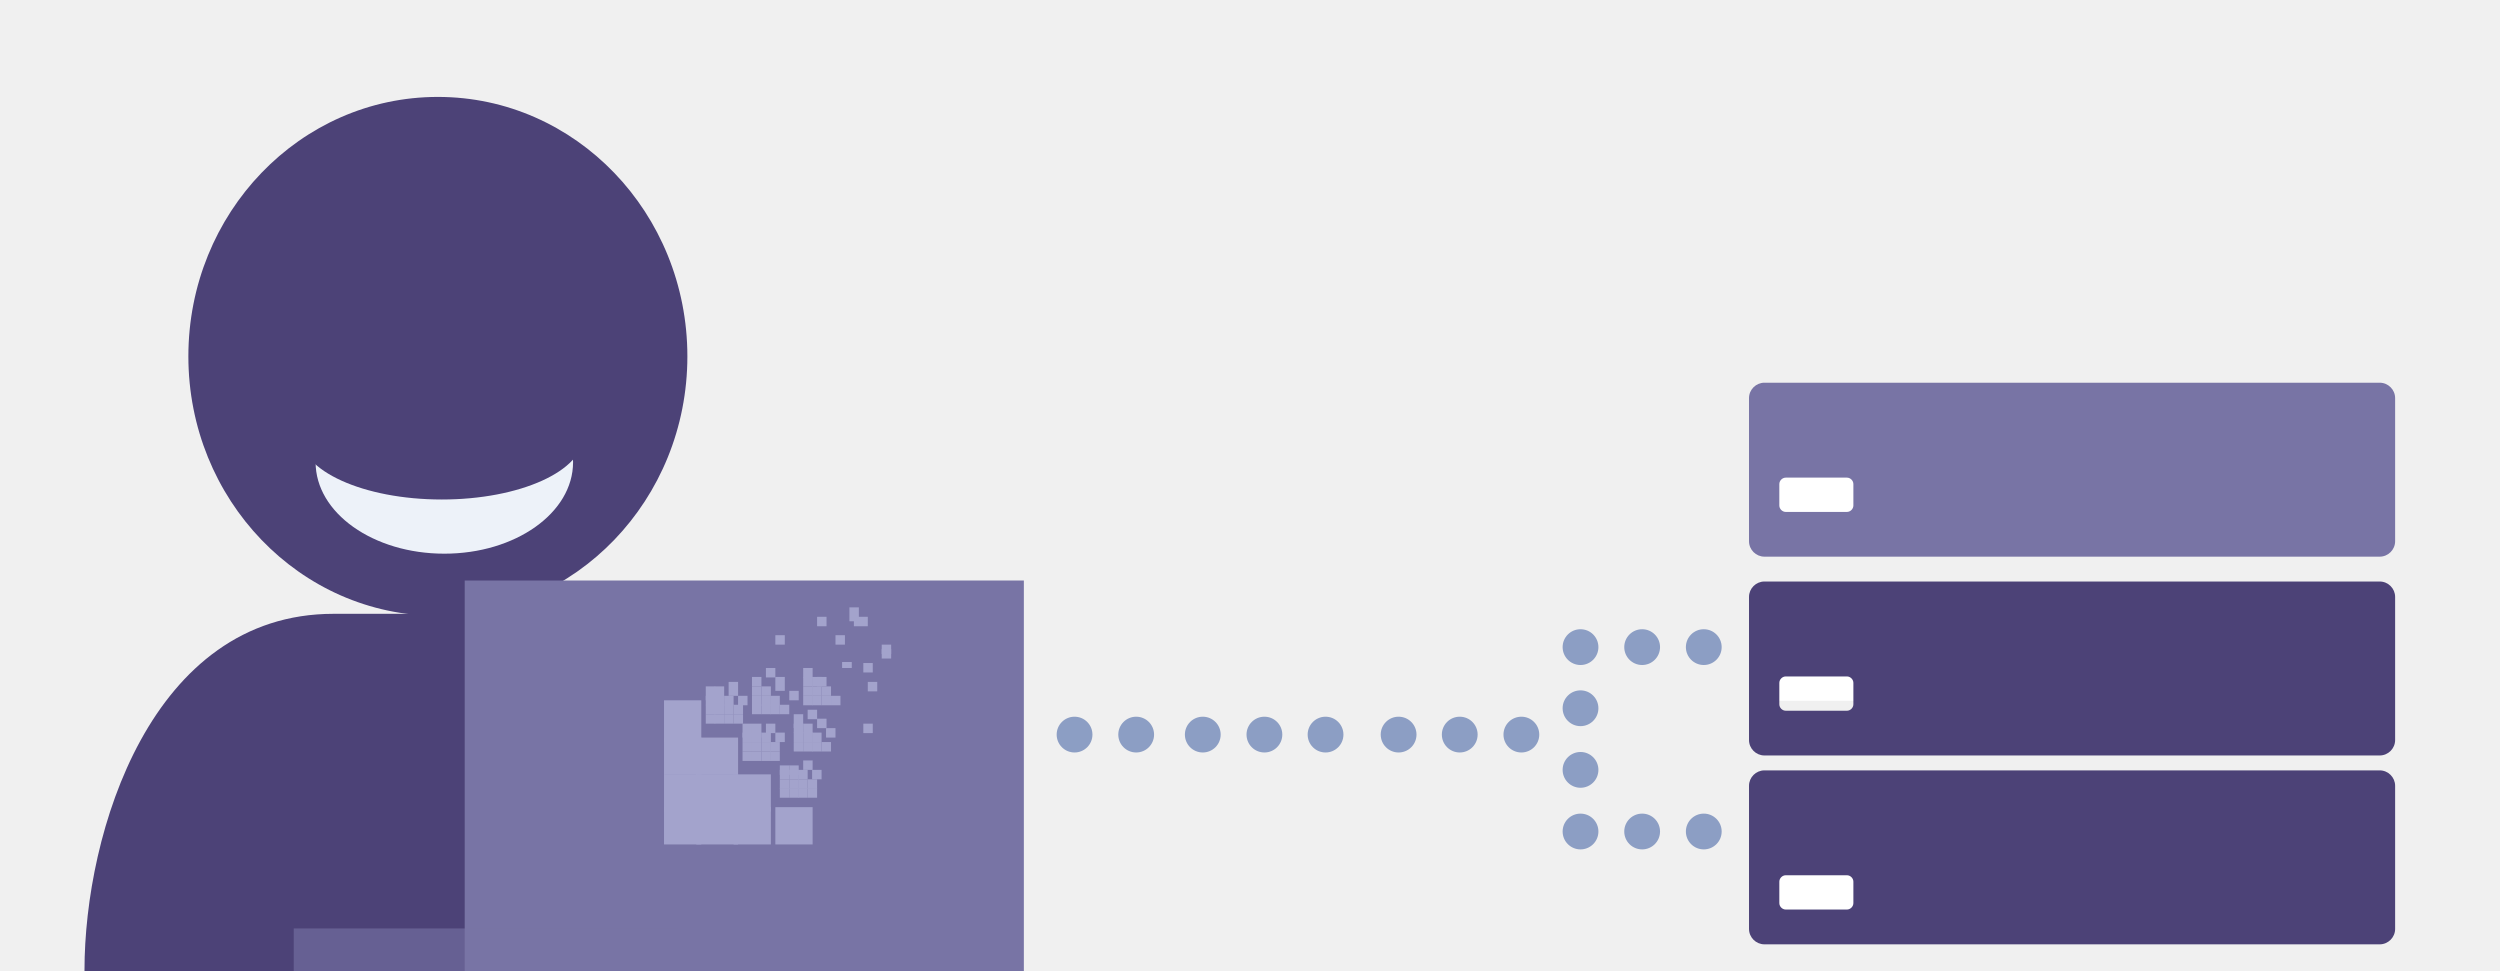
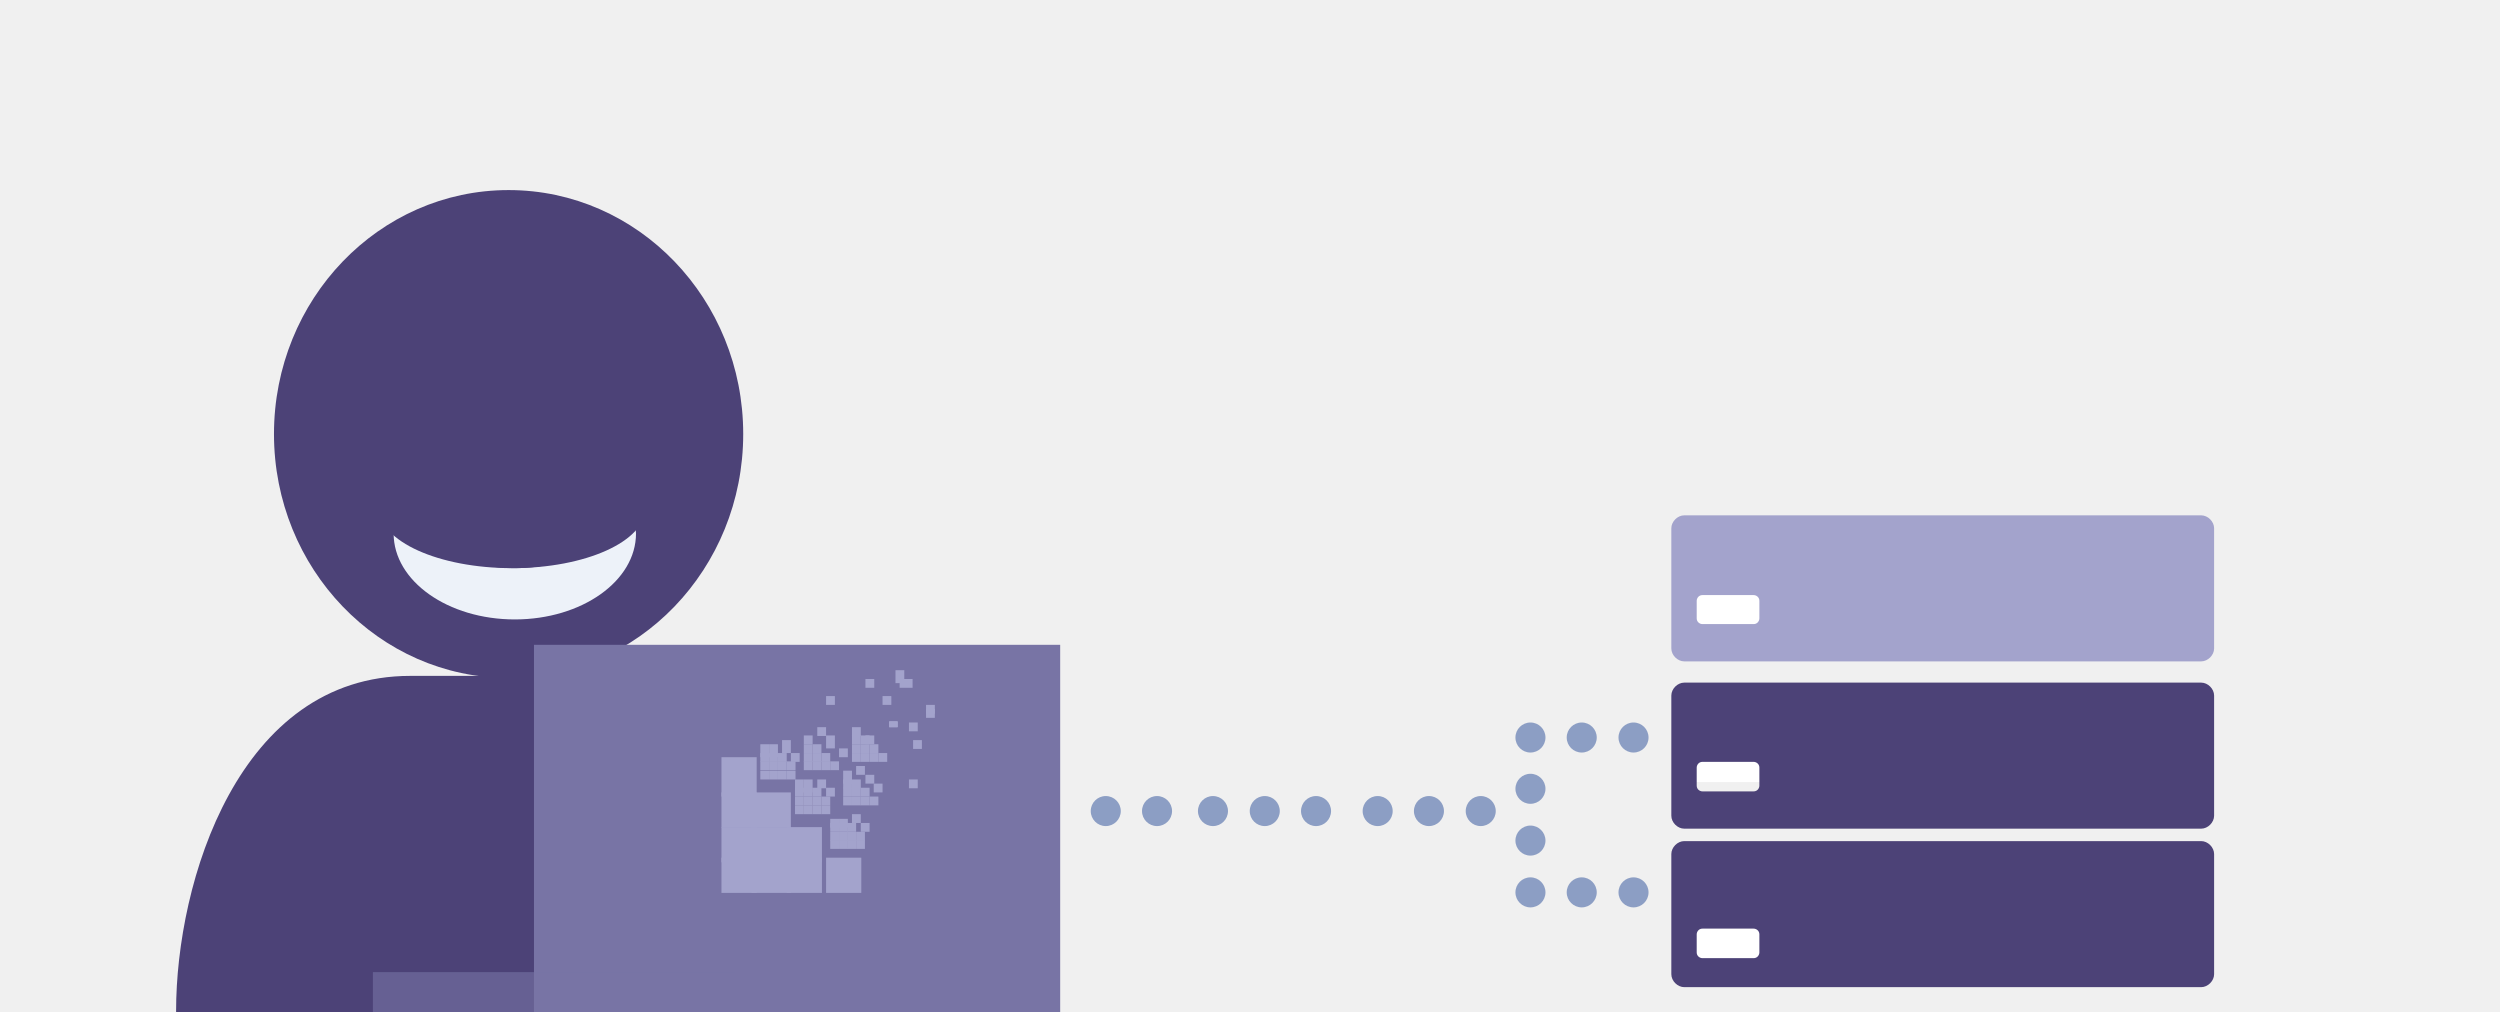
- <svg xmlns="http://www.w3.org/2000/svg" xmlns:xlink="http://www.w3.org/1999/xlink" version="1.1" id="Layer_1" x="0px" y="0px" viewBox="0 0 503 195.3" style="enable-background:new 0 0 503 195.3;" xml:space="preserve">
+ <svg xmlns="http://www.w3.org/2000/svg" xmlns:xlink="http://www.w3.org/1999/xlink" version="1.1" id="Layer_1" x="0px" y="0px" viewBox="0 0 482.7 195.3" style="enable-background:new 0 0 482.7 195.3;" xml:space="preserve">
  <style type="text/css">
	.st0{fill:#FFFFFF;}
	.st1{fill:#8C9EC4;}
- 	.st2{fill:#7874A5;}
+ 	.st2{fill:#A3A3CC;}
	.st3{fill:#4C4277;}
	.st4{fill:#EDF2F9;}
- 	.st5{opacity:0.6;fill:#7874A5;}
- 	.st6{fill:#A3A3CC;}
- 	.st7{clip-path:url(#SVGID_2_);fill:#A3A3CC;}
+ 	.st5{fill:#7874A5;}
+ 	.st6{opacity:0.6;fill:#7874A5;enable-background:new    ;}
+ 	.st7{clip-path:url(#SVGID_3_);fill:#A3A3CC;}
</style>
-   <rect x="356.9" y="90" class="st0" width="19" height="14" />
-   <rect x="356.9" y="130" class="st0" width="19" height="11" />
-   <rect x="356.9" y="173" class="st0" width="20" height="12" />
-   <circle class="st1" cx="342.8" cy="130.2" r="3.6" />
-   <circle class="st1" cx="330.4" cy="130.2" r="3.6" />
-   <circle class="st1" cx="318" cy="130.2" r="3.6" />
-   <circle class="st1" cx="306.1" cy="147.8" r="3.6" />
-   <circle class="st1" cx="293.7" cy="147.8" r="3.6" />
-   <circle class="st1" cx="281.4" cy="147.8" r="3.6" />
-   <circle class="st1" cx="266.7" cy="147.8" r="3.6" />
-   <circle class="st1" cx="254.4" cy="147.8" r="3.6" />
-   <circle class="st1" cx="242" cy="147.8" r="3.6" />
-   <circle class="st1" cx="228.6" cy="147.8" r="3.6" />
-   <circle class="st1" cx="216.2" cy="147.8" r="3.6" />
-   <circle class="st1" cx="342.8" cy="167.3" r="3.6" />
-   <circle class="st1" cx="330.4" cy="167.3" r="3.6" />
-   <circle class="st1" cx="318" cy="167.3" r="3.6" />
-   <circle class="st1" cx="318" cy="142.5" r="3.6" />
-   <circle class="st1" cx="318" cy="154.9" r="3.6" />
+   <rect x="326.8" y="110" class="st0" width="15.3" height="11.2" />
+   <rect x="326.8" y="142.2" class="st0" width="15.3" height="8.8" />
+   <rect x="326.8" y="176.9" class="st0" width="16.1" height="9.6" />
+   <circle class="st1" cx="315.4" cy="142.4" r="2.9" />
+   <circle class="st1" cx="305.4" cy="142.4" r="2.9" />
+   <circle class="st1" cx="295.5" cy="142.4" r="2.9" />
+   <circle class="st1" cx="285.9" cy="156.6" r="2.9" />
+   <circle class="st1" cx="275.9" cy="156.6" r="2.9" />
+   <circle class="st1" cx="266" cy="156.6" r="2.9" />
+   <circle class="st1" cx="254.1" cy="156.6" r="2.9" />
+   <circle class="st1" cx="244.2" cy="156.6" r="2.9" />
+   <circle class="st1" cx="234.2" cy="156.6" r="2.9" />
+   <circle class="st1" cx="223.4" cy="156.6" r="2.9" />
+   <circle class="st1" cx="213.5" cy="156.6" r="2.9" />
+   <circle class="st1" cx="315.4" cy="172.3" r="2.9" />
+   <circle class="st1" cx="305.4" cy="172.3" r="2.9" />
+   <circle class="st1" cx="295.5" cy="172.3" r="2.9" />
+   <circle class="st1" cx="295.5" cy="152.3" r="2.9" />
+   <circle class="st1" cx="295.5" cy="162.3" r="2.9" />
  <g>
-     <path class="st2" d="M481.9,80.1c0-1.7-1.4-3.1-3.1-3.1H355c-1.7,0-3.1,1.4-3.1,3.1v28.8c0,1.7,1.4,3.1,3.1,3.1h123.8   c1.7,0,3.1-1.4,3.1-3.1L481.9,80.1L481.9,80.1z M372.9,101.7c0,0.7-0.6,1.3-1.3,1.3h-12.3c-0.7,0-1.3-0.6-1.3-1.3v-4.3   c0-0.7,0.6-1.3,1.3-1.3h12.3c0.7,0,1.3,0.6,1.3,1.3V101.7z" />
-     <path class="st3" d="M481.9,120.1c0-1.7-1.4-3.1-3.1-3.1H355c-1.7,0-3.1,1.4-3.1,3.1v28.8c0,1.7,1.4,3.1,3.1,3.1h123.8   c1.7,0,3.1-1.4,3.1-3.1L481.9,120.1L481.9,120.1z M372.9,141.7c0,0.7-0.6,1.3-1.3,1.3h-12.3c-0.7,0-1.3-0.6-1.3-1.3v-4.3   c0-0.7,0.6-1.3,1.3-1.3h12.3c0.7,0,1.3,0.6,1.3,1.3V141.7z" />
-     <path class="st3" d="M481.9,158.1c0-1.7-1.4-3.1-3.1-3.1H355c-1.7,0-3.1,1.4-3.1,3.1v28.8c0,1.7,1.4,3.1,3.1,3.1h123.8   c1.7,0,3.1-1.4,3.1-3.1L481.9,158.1L481.9,158.1z M372.9,181.7c0,0.7-0.6,1.3-1.3,1.3h-12.3c-0.7,0-1.3-0.6-1.3-1.3v-4.3   c0-0.7,0.6-1.3,1.3-1.3h12.3c0.7,0,1.3,0.6,1.3,1.3V181.7z" />
+     <path class="st2" d="M427.5,102c0-1.3-1.2-2.5-2.5-2.5h-99.8c-1.3,0-2.5,1.2-2.5,2.5v23.2c0,1.3,1.2,2.5,2.5,2.5H425   c1.3,0,2.5-1.2,2.5-2.5V102L427.5,102z M339.7,119.4c0,0.5-0.4,1.1-1.1,1.1h-9.9c-0.5,0-1.1-0.4-1.1-1.1V116c0-0.5,0.4-1.1,1.1-1.1   h9.9c0.5,0,1.1,0.4,1.1,1.1L339.7,119.4L339.7,119.4z" />
+     <path class="st3" d="M427.5,134.3c0-1.3-1.2-2.5-2.5-2.5h-99.8c-1.3,0-2.5,1.2-2.5,2.5v23.2c0,1.3,1.2,2.5,2.5,2.5H425   c1.3,0,2.5-1.2,2.5-2.5V134.3L427.5,134.3z M339.7,151.7c0,0.5-0.4,1.1-1.1,1.1h-9.9c-0.5,0-1.1-0.4-1.1-1.1v-3.5   c0-0.5,0.4-1.1,1.1-1.1h9.9c0.5,0,1.1,0.4,1.1,1.1L339.7,151.7L339.7,151.7z" />
+     <path class="st3" d="M427.5,164.9c0-1.3-1.2-2.5-2.5-2.5h-99.8c-1.3,0-2.5,1.2-2.5,2.5v23.2c0,1.3,1.2,2.5,2.5,2.5H425   c1.3,0,2.5-1.2,2.5-2.5V164.9L427.5,164.9z M339.7,183.9c0,0.5-0.4,1.1-1.1,1.1h-9.9c-0.5,0-1.1-0.4-1.1-1.1v-3.5   c0-0.5,0.4-1.1,1.1-1.1h9.9c0.5,0,1.1,0.4,1.1,1.1L339.7,183.9L339.7,183.9z" />
  </g>
-   <ellipse class="st3" cx="88.1" cy="71.7" rx="50.2" ry="52.2" />
+   <ellipse class="st3" cx="98.2" cy="83.8" rx="45.3" ry="47.1" />
  <g>
-     <path class="st3" d="M160.2,194.4c0-27.3-13.2-70.9-49.4-70.9H67.1c-36.7,0-50.1,44-50.1,71.7v0.5h143.2V194.4z" />
+     <path class="st3" d="M163.3,194.5c0-24.6-11.9-64-44.6-64H79.2c-33.1,0-45.2,39.7-45.2,64.7v0.5h129.3V194.5z" />
  </g>
  <g>
-     <path class="st4" d="M113.8,86.9c-2.7,7.7-12.6,13.5-24.4,13.5s-21.7-5.8-24.4-13.5c-0.9,1.9-1.5,3.9-1.5,6.1   c0,10.2,11.6,18.4,25.9,18.4s25.9-8.2,25.9-18.4C115.3,90.9,114.7,88.8,113.8,86.9z" />
+     <path class="st4" d="M121.4,97.5c-2.4,7-11.4,12.2-22,12.2s-19.6-5.2-22-12.2C76.5,99.2,76,101,76,103c0,9.2,10.5,16.6,23.4,16.6   s23.4-7.4,23.4-16.6C122.7,101.1,122.2,99.2,121.4,97.5z" />
  </g>
-   <ellipse class="st3" cx="88.9" cy="87.6" rx="28.5" ry="12.9" />
-   <rect x="93.5" y="116.8" class="st2" width="112.5" height="78.7" />
-   <rect x="59.1" y="186.8" class="st5" width="77.5" height="8.7" />
+   <ellipse class="st3" cx="98.9" cy="98.1" rx="25.7" ry="11.6" />
+   <rect x="103.1" y="124.5" class="st5" width="101.6" height="71" />
+   <rect x="72" y="187.7" class="st6" width="70" height="7.9" />
  <g>
    <g>
      <g>
-         <rect x="133.6" y="140.9" class="st6" width="7.5" height="8.4" />
-       </g>
-       <g>
-         <rect x="133.6" y="148.4" class="st6" width="7.5" height="7.5" />
-       </g>
-       <g>
-         <rect x="133.6" y="155.8" class="st6" width="7.5" height="7.5" />
-       </g>
-       <g>
-         <rect x="133.6" y="162.4" class="st6" width="7.5" height="7.5" />
-       </g>
-       <g>
-         <rect x="142" y="138.1" class="st6" width="1.9" height="2.8" />
-       </g>
-       <g>
-         <rect x="142" y="140" class="st6" width="1.9" height="1.9" />
-       </g>
-       <g>
-         <rect x="142" y="141.8" class="st6" width="1.9" height="1.9" />
-       </g>
-       <g>
-         <rect x="142" y="143.7" class="st6" width="1.9" height="1.9" />
-       </g>
-       <g>
-         <rect x="143.8" y="138.1" class="st6" width="1.9" height="2.8" />
-       </g>
-       <g>
-         <rect x="143.8" y="140" class="st6" width="1.9" height="1.9" />
-       </g>
-       <g>
-         <rect x="143.8" y="141.8" class="st6" width="1.9" height="1.9" />
-       </g>
-       <g>
-         <rect x="143.8" y="143.7" class="st6" width="1.9" height="1.9" />
-       </g>
-       <g>
-         <rect x="146.6" y="137.2" class="st6" width="1.9" height="2.8" />
-       </g>
-       <g>
-         <rect x="145.7" y="140" class="st6" width="1.9" height="1.9" />
-       </g>
-       <g>
-         <rect x="145.7" y="141.8" class="st6" width="1.9" height="1.9" />
-       </g>
-       <g>
-         <rect x="145.7" y="143.7" class="st6" width="1.9" height="1.9" />
-       </g>
-       <g>
-         <rect x="156" y="127.8" class="st6" width="1.9" height="1.9" />
-       </g>
-       <g>
-         <rect x="148.5" y="140" class="st6" width="1.9" height="1.9" />
-       </g>
-       <g>
-         <rect x="147.6" y="141.8" class="st6" width="1.9" height="1.9" />
-       </g>
-       <g>
-         <rect x="147.6" y="143.7" class="st6" width="1.9" height="1.9" />
-       </g>
-       <g>
-         <rect x="140.1" y="148.4" class="st6" width="8.4" height="7.5" />
-       </g>
-       <g>
-         <rect x="140.1" y="155.8" class="st6" width="8.4" height="7.5" />
-       </g>
-       <g>
-         <rect x="140.1" y="162.4" class="st6" width="8.4" height="7.5" />
-       </g>
-       <g>
-         <rect x="151.3" y="136.2" class="st6" width="1.9" height="1.9" />
-       </g>
-       <g>
-         <rect x="151.3" y="138.1" class="st6" width="1.9" height="1.9" />
-       </g>
-       <g>
-         <rect x="151.3" y="140" class="st6" width="1.9" height="1.9" />
-       </g>
-       <g>
-         <rect x="151.3" y="141.8" class="st6" width="1.9" height="1.9" />
-       </g>
-       <g>
-         <rect x="154.1" y="134.4" class="st6" width="1.9" height="1.9" />
-       </g>
-       <g>
-         <rect x="153.2" y="138.1" class="st6" width="1.9" height="1.9" />
-       </g>
-       <g>
-         <rect x="153.2" y="140" class="st6" width="1.9" height="1.9" />
-       </g>
-       <g>
-         <rect x="153.2" y="141.8" class="st6" width="1.9" height="1.9" />
-       </g>
-       <g>
-         <rect x="164.4" y="124.1" class="st6" width="1.9" height="1.9" />
-       </g>
-       <g>
-         <rect x="156" y="136.2" class="st6" width="1.9" height="2.8" />
-       </g>
-       <g>
-         <rect x="155" y="140" class="st6" width="1.9" height="1.9" />
-       </g>
-       <g>
-         <rect x="155" y="141.8" class="st6" width="1.9" height="1.9" />
-       </g>
-       <g>
-         <rect x="171.8" y="124.1" class="st6" width="2.8" height="1.9" />
-       </g>
-       <g>
-         <rect x="168.1" y="127.8" class="st6" width="1.9" height="1.9" />
-       </g>
-       <g>
-         <rect x="158.8" y="139" class="st6" width="1.9" height="1.9" />
-       </g>
-       <g>
-         <rect x="156.9" y="141.8" class="st6" width="1.9" height="1.9" />
-       </g>
-       <g>
-         <rect x="149.4" y="145.6" class="st6" width="1.9" height="2.8" />
-       </g>
-       <g>
-         <rect x="149.4" y="147.4" class="st6" width="1.9" height="1.9" />
-       </g>
-       <g>
-         <rect x="149.4" y="149.3" class="st6" width="1.9" height="1.9" />
-       </g>
-       <g>
-         <rect x="149.4" y="151.2" class="st6" width="1.9" height="1.9" />
-       </g>
-       <g>
-         <rect x="151.3" y="145.6" class="st6" width="1.9" height="2.8" />
-       </g>
-       <g>
-         <rect x="151.3" y="147.4" class="st6" width="1.9" height="1.9" />
-       </g>
-       <g>
-         <rect x="151.3" y="149.3" class="st6" width="1.9" height="1.9" />
-       </g>
-       <g>
-         <rect x="151.3" y="151.2" class="st6" width="1.9" height="1.9" />
-       </g>
-       <g>
-         <rect x="154.1" y="145.6" class="st6" width="1.9" height="1.9" />
-       </g>
-       <g>
-         <rect x="153.2" y="147.4" class="st6" width="1.9" height="1.9" />
-       </g>
-       <g>
-         <rect x="153.2" y="149.3" class="st6" width="1.9" height="1.9" />
-       </g>
-       <g>
-         <rect x="153.2" y="151.2" class="st6" width="1.9" height="1.9" />
-       </g>
-       <g>
-         <rect x="164.4" y="136.2" class="st6" width="1.9" height="1.9" />
-       </g>
-       <g>
-         <rect x="156" y="147.4" class="st6" width="1.9" height="1.9" />
-       </g>
-       <g>
-         <rect x="155" y="149.3" class="st6" width="1.9" height="1.9" />
-       </g>
-       <g>
-         <rect x="155" y="151.2" class="st6" width="1.9" height="1.9" />
-       </g>
-       <g>
-         <rect x="147.6" y="155.8" class="st6" width="7.5" height="7.5" />
-       </g>
-       <g>
-         <rect x="147.6" y="162.4" class="st6" width="7.5" height="7.5" />
-       </g>
-       <g>
-         <rect x="161.6" y="134.4" class="st6" width="1.9" height="1.9" />
-       </g>
-       <g>
-         <rect x="161.6" y="136.2" class="st6" width="1.9" height="1.9" />
-       </g>
-       <g>
-         <rect x="161.6" y="138.1" class="st6" width="1.9" height="1.9" />
-       </g>
-       <g>
-         <rect x="161.6" y="140" class="st6" width="1.9" height="1.9" />
-       </g>
-       <g>
-         <rect x="170.9" y="122.2" class="st6" width="1.9" height="2.8" />
-       </g>
-       <g>
-         <rect x="163.4" y="136.2" class="st6" width="1.9" height="1.9" />
-       </g>
-       <g>
-         <rect x="163.4" y="138.1" class="st6" width="1.9" height="1.9" />
-       </g>
-       <g>
-         <rect x="163.4" y="140" class="st6" width="1.9" height="1.9" />
+         <rect x="139.3" y="146.2" class="st2" width="6.8" height="7.6" />
+       </g>
+       <g>
+         <rect x="139.3" y="153" class="st2" width="6.8" height="6.8" />
+       </g>
+       <g>
+         <rect x="139.3" y="159.7" class="st2" width="6.8" height="6.8" />
+       </g>
+       <g>
+         <rect x="139.3" y="165.6" class="st2" width="6.8" height="6.8" />
+       </g>
+       <g>
+         <rect x="146.8" y="143.7" class="st2" width="1.7" height="2.5" />
+       </g>
+       <g>
+         <rect x="146.8" y="145.4" class="st2" width="1.7" height="1.7" />
+       </g>
+       <g>
+         <rect x="146.8" y="147" class="st2" width="1.7" height="1.7" />
+       </g>
+       <g>
+         <rect x="146.8" y="148.8" class="st2" width="1.7" height="1.7" />
+       </g>
+       <g>
+         <rect x="148.5" y="143.7" class="st2" width="1.7" height="2.5" />
+       </g>
+       <g>
+         <rect x="148.5" y="145.4" class="st2" width="1.7" height="1.7" />
+       </g>
+       <g>
+         <rect x="148.5" y="147" class="st2" width="1.7" height="1.7" />
+       </g>
+       <g>
+         <rect x="148.5" y="148.8" class="st2" width="1.7" height="1.7" />
+       </g>
+       <g>
+         <rect x="151" y="142.9" class="st2" width="1.7" height="2.5" />
+       </g>
+       <g>
+         <rect x="150.2" y="145.4" class="st2" width="1.7" height="1.7" />
+       </g>
+       <g>
+         <rect x="150.2" y="147" class="st2" width="1.7" height="1.7" />
+       </g>
+       <g>
+         <rect x="150.2" y="148.8" class="st2" width="1.7" height="1.7" />
+       </g>
+       <g>
+         <rect x="159.5" y="134.4" class="st2" width="1.7" height="1.7" />
+       </g>
+       <g>
+         <rect x="152.7" y="145.4" class="st2" width="1.7" height="1.7" />
+       </g>
+       <g>
+         <rect x="151.9" y="147" class="st2" width="1.7" height="1.7" />
+       </g>
+       <g>
+         <rect x="151.9" y="148.8" class="st2" width="1.7" height="1.7" />
+       </g>
+       <g>
+         <rect x="145.1" y="153" class="st2" width="7.6" height="6.8" />
+       </g>
+       <g>
+         <rect x="145.1" y="159.7" class="st2" width="7.6" height="6.8" />
+       </g>
+       <g>
+         <rect x="145.1" y="165.6" class="st2" width="7.6" height="6.8" />
+       </g>
+       <g>
+         <rect x="155.2" y="142" class="st2" width="1.7" height="1.7" />
+       </g>
+       <g>
+         <rect x="155.2" y="143.7" class="st2" width="1.7" height="1.7" />
+       </g>
+       <g>
+         <rect x="155.2" y="145.4" class="st2" width="1.7" height="1.7" />
+       </g>
+       <g>
+         <rect x="155.2" y="147" class="st2" width="1.7" height="1.7" />
+       </g>
+       <g>
+         <rect x="157.8" y="140.4" class="st2" width="1.7" height="1.7" />
+       </g>
+       <g>
+         <rect x="156.9" y="143.7" class="st2" width="1.7" height="1.7" />
+       </g>
+       <g>
+         <rect x="156.9" y="145.4" class="st2" width="1.7" height="1.7" />
+       </g>
+       <g>
+         <rect x="156.9" y="147" class="st2" width="1.7" height="1.7" />
+       </g>
+       <g>
+         <rect x="167.1" y="131.1" class="st2" width="1.7" height="1.7" />
+       </g>
+       <g>
+         <rect x="159.5" y="142" class="st2" width="1.7" height="2.5" />
+       </g>
+       <g>
+         <rect x="158.6" y="145.4" class="st2" width="1.7" height="1.7" />
+       </g>
+       <g>
+         <rect x="158.6" y="147" class="st2" width="1.7" height="1.7" />
+       </g>
+       <g>
+         <rect x="173.7" y="131.1" class="st2" width="2.5" height="1.7" />
+       </g>
+       <g>
+         <rect x="170.4" y="134.4" class="st2" width="1.7" height="1.7" />
+       </g>
+       <g>
+         <rect x="162" y="144.5" class="st2" width="1.7" height="1.7" />
+       </g>
+       <g>
+         <rect x="160.3" y="147" class="st2" width="1.7" height="1.7" />
+       </g>
+       <g>
+         <rect x="153.5" y="150.5" class="st2" width="1.7" height="2.5" />
+       </g>
+       <g>
+         <rect x="153.5" y="152.1" class="st2" width="1.7" height="1.7" />
+       </g>
+       <g>
+         <rect x="153.5" y="153.8" class="st2" width="1.7" height="1.7" />
+       </g>
+       <g>
+         <rect x="153.5" y="155.5" class="st2" width="1.7" height="1.7" />
+       </g>
+       <g>
+         <rect x="155.2" y="150.5" class="st2" width="1.7" height="2.5" />
+       </g>
+       <g>
+         <rect x="155.2" y="152.1" class="st2" width="1.7" height="1.7" />
+       </g>
+       <g>
+         <rect x="155.2" y="153.8" class="st2" width="1.7" height="1.7" />
+       </g>
+       <g>
+         <rect x="155.2" y="155.5" class="st2" width="1.7" height="1.7" />
+       </g>
+       <g>
+         <rect x="157.8" y="150.5" class="st2" width="1.7" height="1.7" />
+       </g>
+       <g>
+         <rect x="156.9" y="152.1" class="st2" width="1.7" height="1.7" />
+       </g>
+       <g>
+         <rect x="156.9" y="153.8" class="st2" width="1.7" height="1.7" />
+       </g>
+       <g>
+         <rect x="156.9" y="155.5" class="st2" width="1.7" height="1.7" />
+       </g>
+       <g>
+         <rect x="167.1" y="142" class="st2" width="1.7" height="1.7" />
+       </g>
+       <g>
+         <rect x="159.5" y="152.1" class="st2" width="1.7" height="1.7" />
+       </g>
+       <g>
+         <rect x="158.6" y="153.8" class="st2" width="1.7" height="1.7" />
+       </g>
+       <g>
+         <rect x="158.6" y="155.5" class="st2" width="1.7" height="1.7" />
+       </g>
+       <g>
+         <rect x="151.9" y="159.7" class="st2" width="6.8" height="6.8" />
+       </g>
+       <g>
+         <rect x="151.9" y="165.6" class="st2" width="6.8" height="6.8" />
+       </g>
+       <g>
+         <rect x="164.5" y="140.4" class="st2" width="1.7" height="1.7" />
+       </g>
+       <g>
+         <rect x="164.5" y="142" class="st2" width="1.7" height="1.7" />
+       </g>
+       <g>
+         <rect x="164.5" y="143.7" class="st2" width="1.7" height="1.7" />
+       </g>
+       <g>
+         <rect x="164.5" y="145.4" class="st2" width="1.7" height="1.7" />
+       </g>
+       <g>
+         <rect x="172.9" y="129.4" class="st2" width="1.7" height="2.5" />
+       </g>
+       <g>
+         <rect x="166.2" y="142" class="st2" width="1.7" height="1.7" />
+       </g>
+       <g>
+         <rect x="166.2" y="143.7" class="st2" width="1.7" height="1.7" />
+       </g>
+       <g>
+         <rect x="166.2" y="145.4" class="st2" width="1.7" height="1.7" />
      </g>
      <g>
        <g>
          <g>
            <g>
-               <rect id="SVGID_9_" x="169.5" y="133.2" class="st6" width="1.8" height="1.2" />
+               <rect id="SVGID_9_" x="171.7" y="139.3" class="st2" width="1.6" height="1.1" />
            </g>
            <g>
-               <defs>
-                 <rect id="SVGID_1_" x="169.5" y="133.2" width="1.8" height="1.2" />
-               </defs>
-               <use xlink:href="#SVGID_1_" style="overflow:visible;fill:#A3A3CC;" />
-               <clipPath id="SVGID_2_">
-                 <use xlink:href="#SVGID_1_" style="overflow:visible;" />
-               </clipPath>
-               <rect x="169.5" y="133.2" class="st7" width="1.8" height="1.2" />
+               <g>
+                 <rect id="SVGID_1_" x="171.7" y="139.3" class="st2" width="1.6" height="1.1" />
+               </g>
+               <g>
+                 <g>
+                   <defs>
+                     <rect id="SVGID_2_" x="171.7" y="139.3" width="1.6" height="1.1" />
+                   </defs>
+                   <clipPath id="SVGID_3_">
+                     <use xlink:href="#SVGID_2_" style="overflow:visible;" />
+                   </clipPath>
+                   <rect x="171.7" y="139.3" class="st7" width="1.6" height="1.1" />
+                 </g>
+               </g>
            </g>
          </g>
        </g>
      </g>
      <g>
-         <rect x="165.3" y="138.1" class="st6" width="1.9" height="1.9" />
-       </g>
-       <g>
-         <rect x="165.3" y="140" class="st6" width="1.9" height="1.9" />
-       </g>
-       <g>
-         <rect x="177.4" y="130.6" class="st6" width="1.9" height="1.9" />
-       </g>
-       <g>
-         <rect x="167.2" y="140" class="st6" width="1.9" height="1.9" />
-       </g>
-       <g>
-         <rect x="159.7" y="143.7" class="st6" width="1.9" height="2.8" />
-       </g>
-       <g>
-         <rect x="159.7" y="145.6" class="st6" width="1.9" height="1.9" />
-       </g>
-       <g>
-         <rect x="159.7" y="147.4" class="st6" width="1.9" height="1.9" />
-       </g>
-       <g>
-         <rect x="159.7" y="149.3" class="st6" width="1.9" height="1.9" />
-       </g>
-       <g>
-         <rect x="162.5" y="142.8" class="st6" width="1.9" height="1.9" />
-       </g>
-       <g>
-         <rect x="161.6" y="145.6" class="st6" width="1.9" height="1.9" />
-       </g>
-       <g>
-         <rect x="161.6" y="147.4" class="st6" width="1.9" height="1.9" />
-       </g>
-       <g>
-         <rect x="161.6" y="149.3" class="st6" width="1.9" height="1.9" />
-       </g>
-       <g>
-         <rect x="173.7" y="133.4" class="st6" width="1.9" height="1.9" />
-       </g>
-       <g>
-         <rect x="164.4" y="144.6" class="st6" width="1.9" height="1.9" />
-       </g>
-       <g>
-         <rect x="163.4" y="147.4" class="st6" width="1.9" height="1.9" />
-       </g>
-       <g>
-         <rect x="163.4" y="149.3" class="st6" width="1.9" height="1.9" />
-       </g>
-       <g>
-         <rect x="177.4" y="129.7" class="st6" width="1.9" height="1.9" />
-       </g>
-       <g>
-         <rect x="174.6" y="137.2" class="st6" width="1.9" height="1.9" />
-       </g>
-       <g>
-         <rect x="166.2" y="146.5" class="st6" width="1.9" height="1.9" />
-       </g>
-       <g>
-         <rect x="165.3" y="149.3" class="st6" width="1.9" height="1.9" />
-       </g>
-       <g>
-         <rect x="156.9" y="154" class="st6" width="1.9" height="1.9" />
-       </g>
-       <g>
-         <rect x="156.9" y="154.9" class="st6" width="1.9" height="1.9" />
-       </g>
-       <g>
-         <rect x="156.9" y="156.8" class="st6" width="1.9" height="1.9" />
-       </g>
-       <g>
-         <rect x="156.9" y="158.6" class="st6" width="1.9" height="1.9" />
-       </g>
-       <g>
-         <rect x="158.8" y="154" class="st6" width="1.9" height="1.9" />
-       </g>
-       <g>
-         <rect x="158.8" y="154.9" class="st6" width="1.9" height="1.9" />
-       </g>
-       <g>
-         <rect x="158.8" y="156.8" class="st6" width="1.9" height="1.9" />
-       </g>
-       <g>
-         <rect x="158.8" y="158.6" class="st6" width="1.9" height="1.9" />
-       </g>
-       <g>
-         <rect x="161.6" y="153" class="st6" width="1.9" height="1.9" />
-       </g>
-       <g>
-         <rect x="160.6" y="154.9" class="st6" width="1.9" height="1.9" />
-       </g>
-       <g>
-         <rect x="160.6" y="156.8" class="st6" width="1.9" height="1.9" />
-       </g>
-       <g>
-         <rect x="160.6" y="158.6" class="st6" width="1.9" height="1.9" />
-       </g>
-       <g>
-         <rect x="173.7" y="145.6" class="st6" width="1.9" height="1.9" />
-       </g>
-       <g>
-         <rect x="163.4" y="154.9" class="st6" width="1.9" height="1.9" />
-       </g>
-       <g>
-         <rect x="162.5" y="156.8" class="st6" width="1.9" height="1.9" />
-       </g>
-       <g>
-         <rect x="162.5" y="158.6" class="st6" width="1.9" height="1.9" />
-       </g>
-       <g>
-         <rect x="156" y="162.4" class="st6" width="7.5" height="7.5" />
+         <rect x="167.9" y="143.7" class="st2" width="1.7" height="1.7" />
+       </g>
+       <g>
+         <rect x="167.9" y="145.4" class="st2" width="1.7" height="1.7" />
+       </g>
+       <g>
+         <rect x="178.8" y="136.9" class="st2" width="1.7" height="1.7" />
+       </g>
+       <g>
+         <rect x="169.6" y="145.4" class="st2" width="1.7" height="1.7" />
+       </g>
+       <g>
+         <rect x="162.8" y="148.8" class="st2" width="1.7" height="2.5" />
+       </g>
+       <g>
+         <rect x="162.8" y="150.5" class="st2" width="1.7" height="1.7" />
+       </g>
+       <g>
+         <rect x="162.8" y="152.1" class="st2" width="1.7" height="1.7" />
+       </g>
+       <g>
+         <rect x="162.8" y="153.8" class="st2" width="1.7" height="1.7" />
+       </g>
+       <g>
+         <rect x="165.3" y="147.9" class="st2" width="1.7" height="1.7" />
+       </g>
+       <g>
+         <rect x="164.5" y="150.5" class="st2" width="1.7" height="1.7" />
+       </g>
+       <g>
+         <rect x="164.5" y="152.1" class="st2" width="1.7" height="1.7" />
+       </g>
+       <g>
+         <rect x="164.5" y="153.8" class="st2" width="1.7" height="1.7" />
+       </g>
+       <g>
+         <rect x="175.5" y="139.5" class="st2" width="1.7" height="1.7" />
+       </g>
+       <g>
+         <rect x="167.1" y="149.6" class="st2" width="1.7" height="1.7" />
+       </g>
+       <g>
+         <rect x="166.2" y="152.1" class="st2" width="1.7" height="1.7" />
+       </g>
+       <g>
+         <rect x="166.2" y="153.8" class="st2" width="1.7" height="1.7" />
+       </g>
+       <g>
+         <rect x="178.8" y="136.1" class="st2" width="1.7" height="1.7" />
+       </g>
+       <g>
+         <rect x="176.3" y="142.9" class="st2" width="1.7" height="1.7" />
+       </g>
+       <g>
+         <rect x="168.7" y="151.3" class="st2" width="1.7" height="1.7" />
+       </g>
+       <g>
+         <rect x="167.9" y="153.8" class="st2" width="1.7" height="1.7" />
+       </g>
+       <g>
+         <rect x="160.3" y="158.1" class="st2" width="1.7" height="1.7" />
+       </g>
+       <g>
+         <rect x="160.3" y="158.9" class="st2" width="1.7" height="1.7" />
+       </g>
+       <g>
+         <rect x="160.3" y="160.6" class="st2" width="1.7" height="1.7" />
+       </g>
+       <g>
+         <rect x="160.3" y="162.2" class="st2" width="1.7" height="1.7" />
+       </g>
+       <g>
+         <rect x="162" y="158.1" class="st2" width="1.7" height="1.7" />
+       </g>
+       <g>
+         <rect x="162" y="158.9" class="st2" width="1.7" height="1.7" />
+       </g>
+       <g>
+         <rect x="162" y="160.6" class="st2" width="1.7" height="1.7" />
+       </g>
+       <g>
+         <rect x="162" y="162.2" class="st2" width="1.7" height="1.7" />
+       </g>
+       <g>
+         <rect x="164.5" y="157.2" class="st2" width="1.7" height="1.7" />
+       </g>
+       <g>
+         <rect x="163.6" y="158.9" class="st2" width="1.7" height="1.7" />
+       </g>
+       <g>
+         <rect x="163.6" y="160.6" class="st2" width="1.7" height="1.7" />
+       </g>
+       <g>
+         <rect x="163.6" y="162.2" class="st2" width="1.7" height="1.7" />
+       </g>
+       <g>
+         <rect x="175.5" y="150.5" class="st2" width="1.7" height="1.7" />
+       </g>
+       <g>
+         <rect x="166.2" y="158.9" class="st2" width="1.7" height="1.7" />
+       </g>
+       <g>
+         <rect x="165.3" y="160.6" class="st2" width="1.7" height="1.7" />
+       </g>
+       <g>
+         <rect x="165.3" y="162.2" class="st2" width="1.7" height="1.7" />
+       </g>
+       <g>
+         <rect x="159.5" y="165.6" class="st2" width="6.8" height="6.8" />
      </g>
    </g>
  </g>
</svg>
